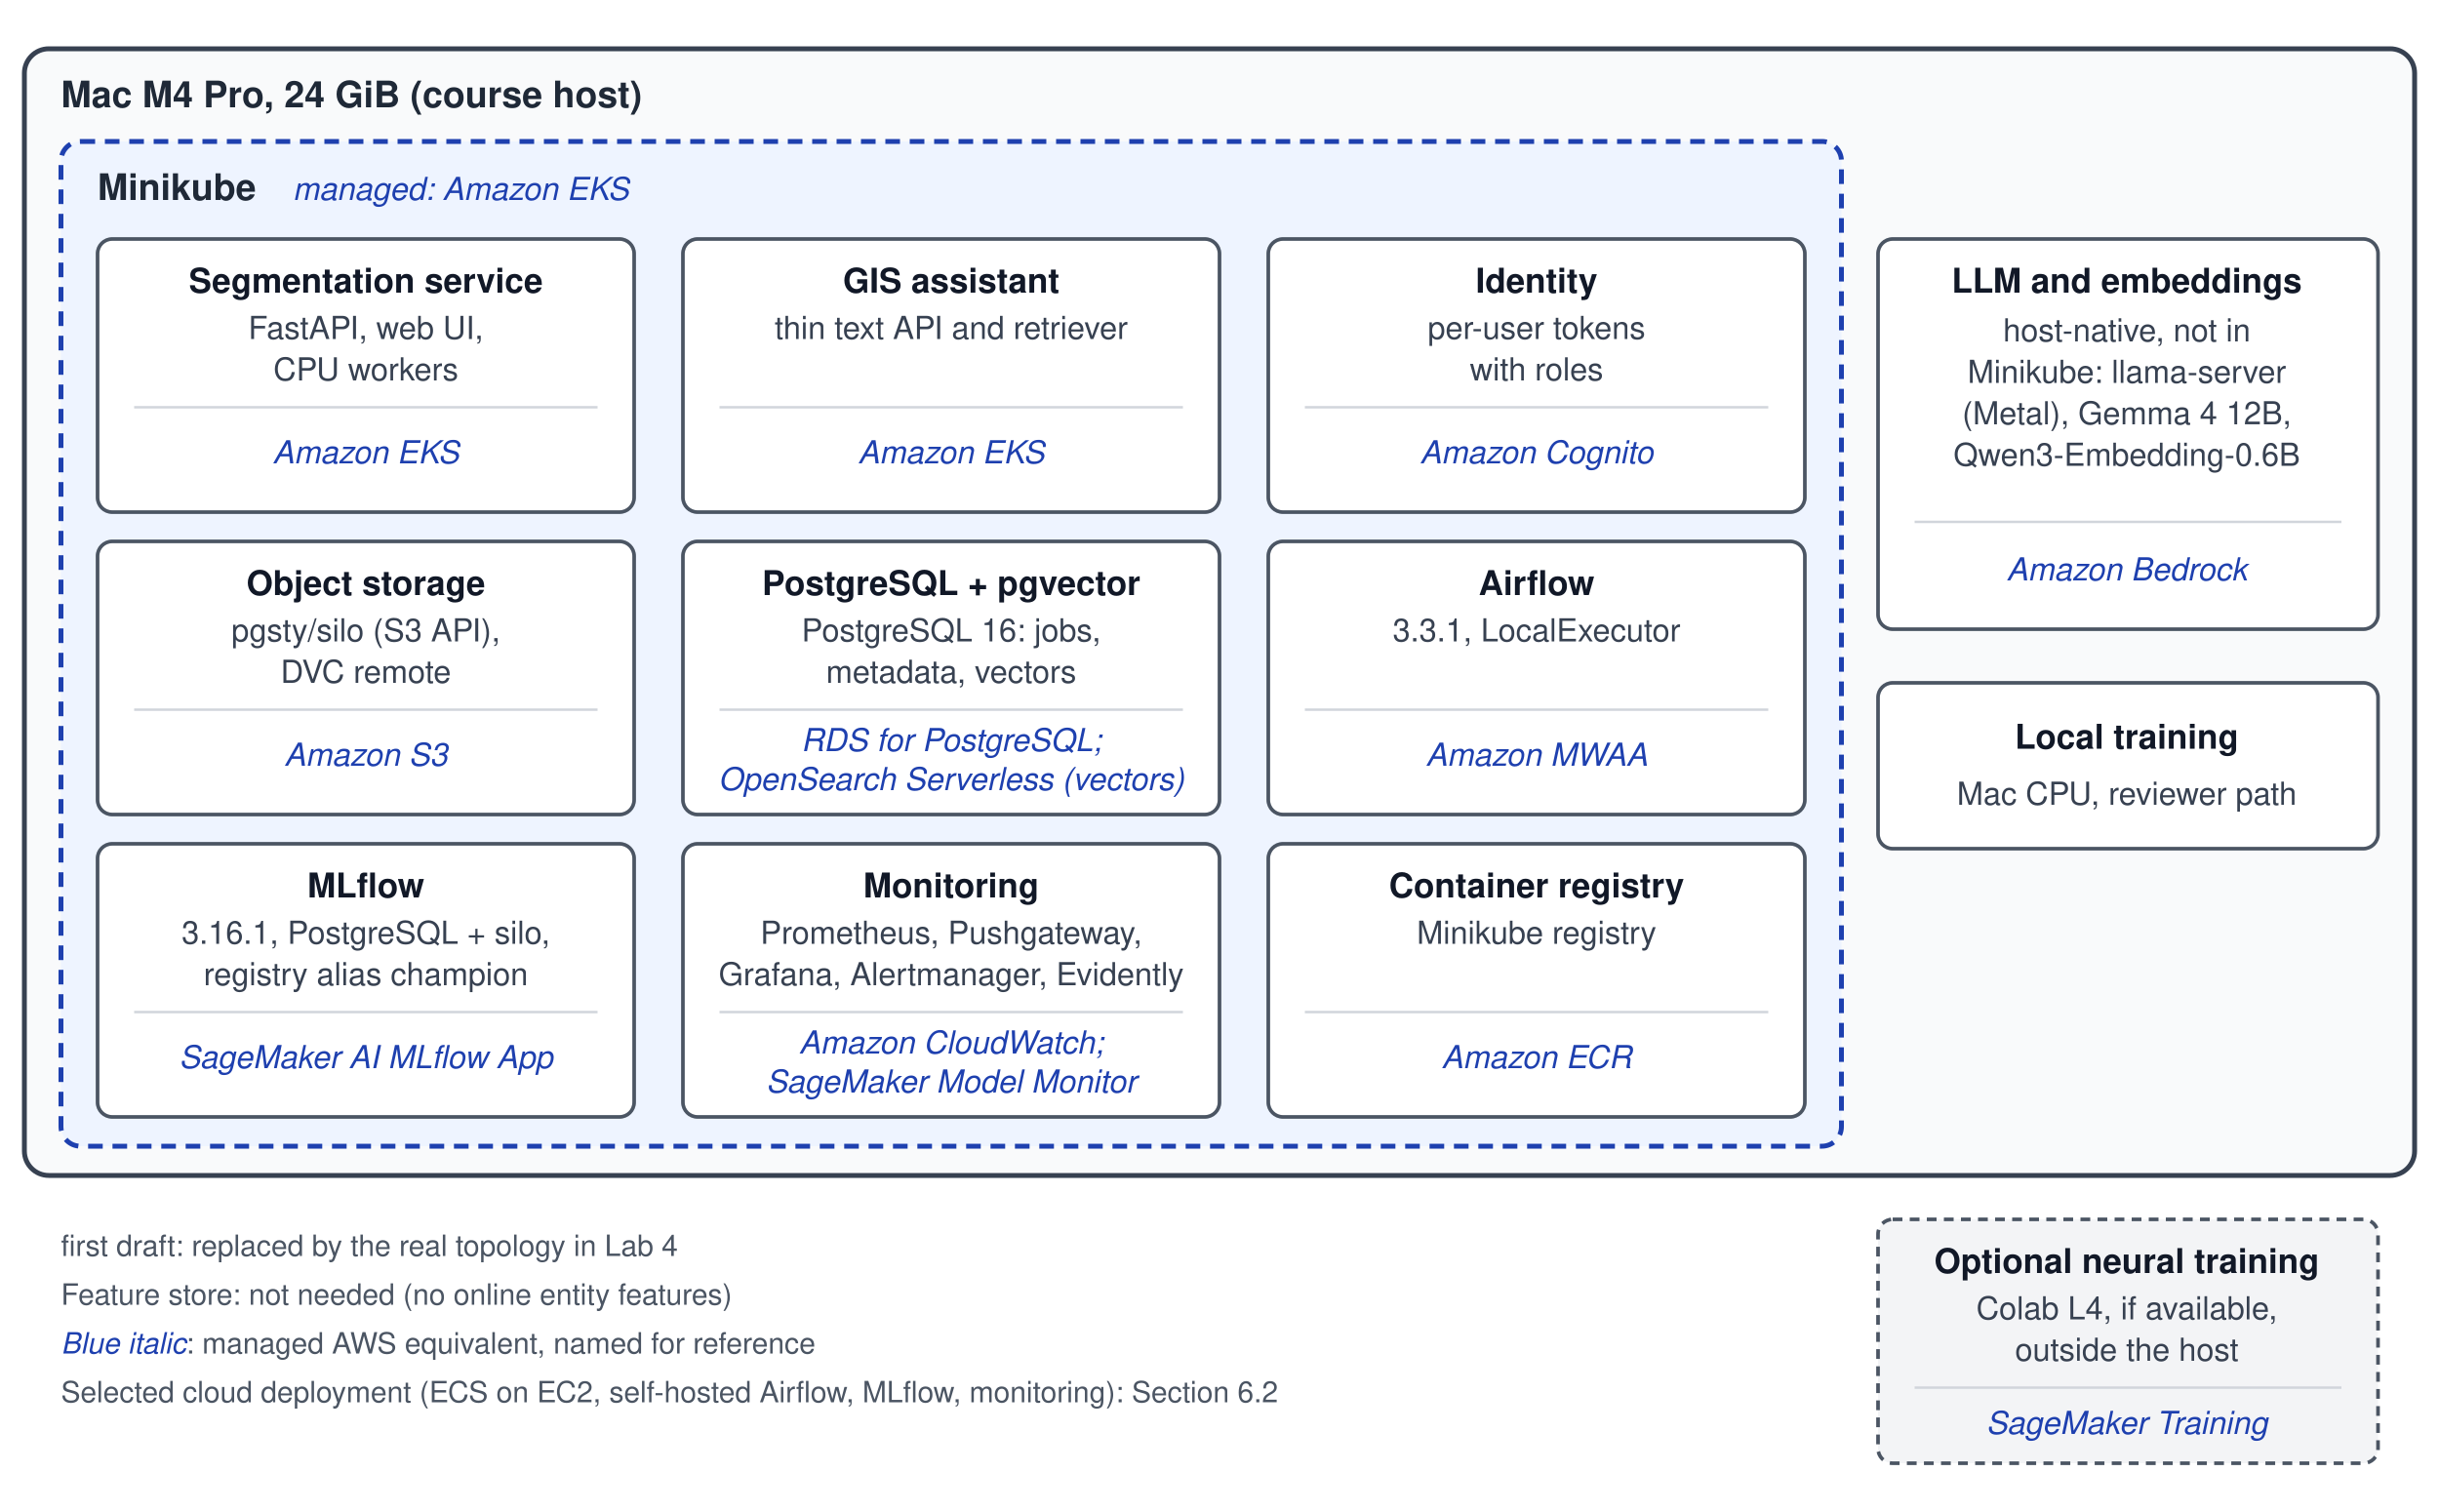
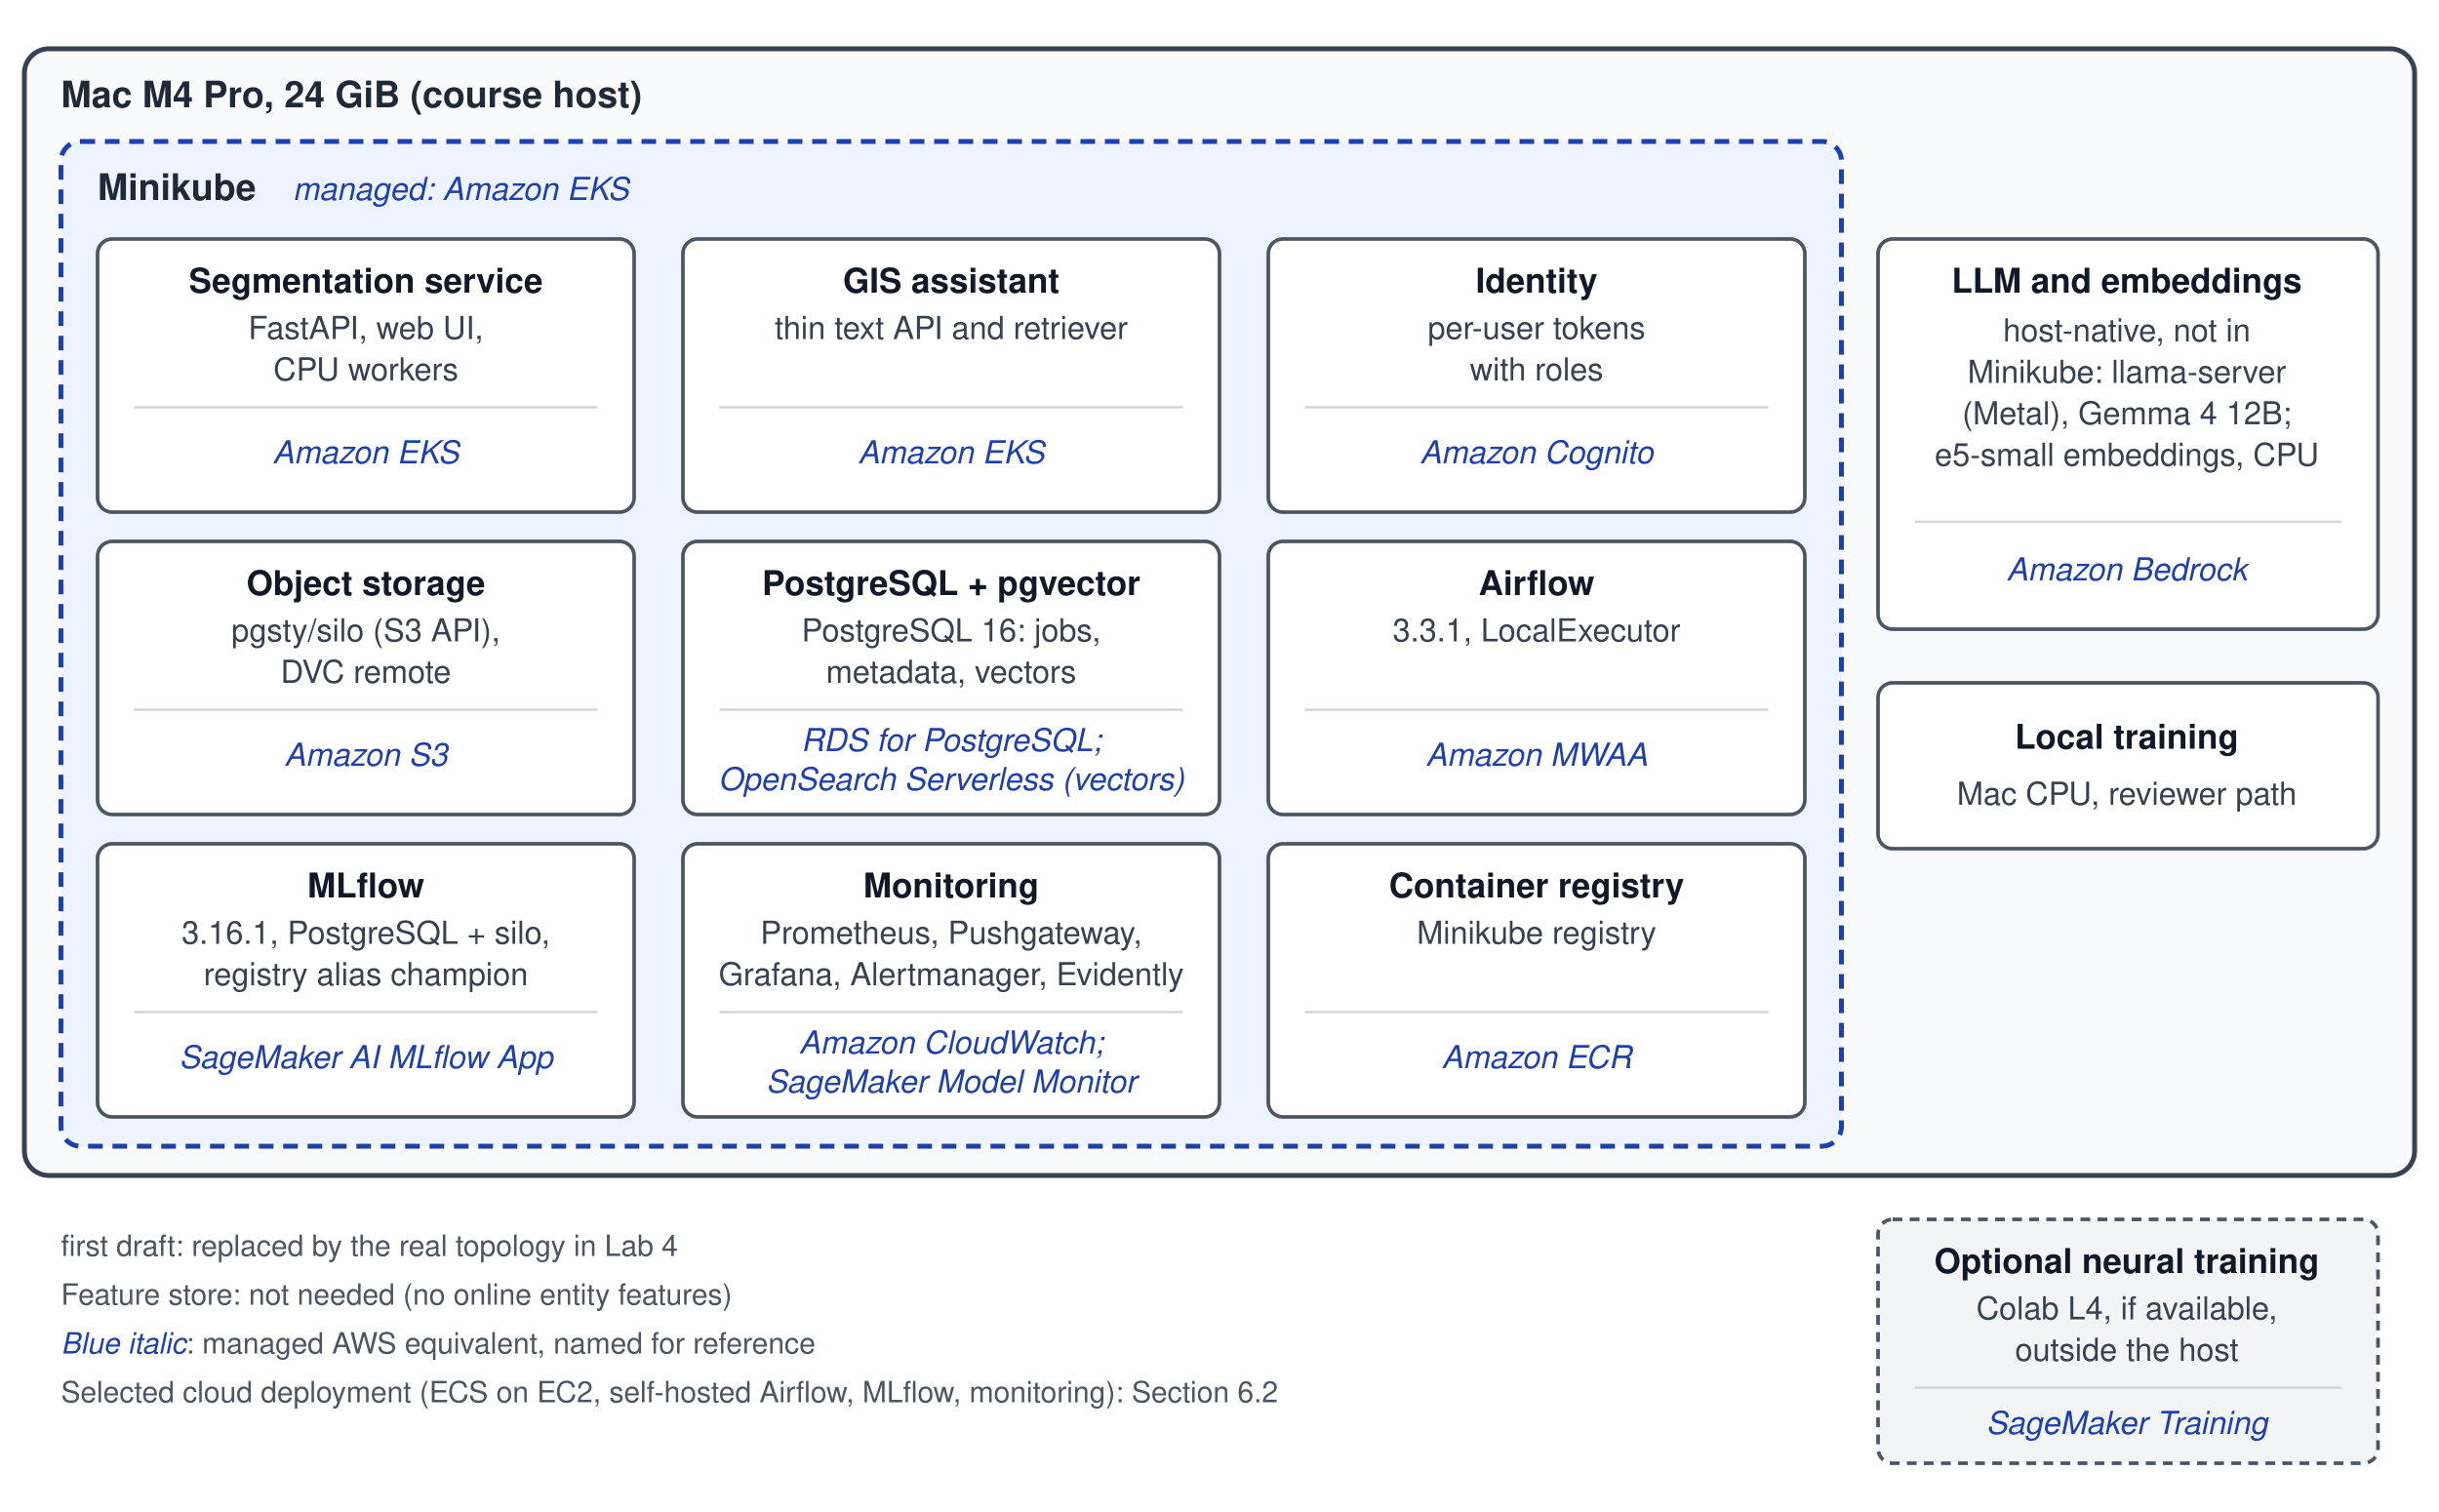
<svg xmlns="http://www.w3.org/2000/svg" viewBox="0 0 1000 620" width="1000" height="620" role="img" aria-labelledby="title desc">
  <style>
    text { font-family: Helvetica, Arial, sans-serif; fill: #111827; }
    .host { fill: #f9fafb; stroke: #374151; stroke-width: 2; }
    .k8s { fill: #eef4ff; stroke: #1e40af; stroke-width: 2; stroke-dasharray: 6 4; }
    .comp { fill: #ffffff; stroke: #4b5563; stroke-width: 1.5; }
    .extbox { fill: #f3f4f6; stroke: #4b5563; stroke-width: 1.5; stroke-dasharray: 4 3; }
    .area { font-size: 15px; font-weight: 700; fill: #1f2937; }
    .areasub { font-size: 13px; font-style: italic; fill: #1e40af; }
    .name { font-size: 14px; font-weight: 700; }
    .local { font-size: 13px; fill: #374151; }
    .managed { font-size: 13px; font-style: italic; fill: #1e40af; }
    .div { stroke: #d1d5db; stroke-width: 1; }
    .foot { font-size: 12px; fill: #4b5563; }
  </style>
  <rect width="1000" height="620" fill="#ffffff" />
  <rect class="host" x="10" y="20" width="980" height="462" rx="10" />
  <text class="area" x="25" y="44">Mac M4 Pro, 24 GiB (course host)</text>
  <rect class="k8s" x="25" y="58" width="730" height="412" rx="8" />
  <text class="area" x="40" y="82">Minikube</text>
  <text class="areasub" x="120" y="82">managed: Amazon EKS</text>
  <rect class="comp" x="40" y="98" width="220" height="112" rx="6" />
  <text class="name" x="150" y="120" text-anchor="middle">Segmentation service</text>
  <text class="local" x="150" y="139" text-anchor="middle">FastAPI, web UI,</text>
  <text class="local" x="150" y="156" text-anchor="middle">CPU workers</text>
  <line class="div" x1="55" y1="167" x2="245" y2="167" />
  <text class="managed" x="150" y="190" text-anchor="middle">Amazon EKS</text>
  <rect class="comp" x="280" y="98" width="220" height="112" rx="6" />
  <text class="name" x="390" y="120" text-anchor="middle">GIS assistant</text>
  <text class="local" x="390" y="139" text-anchor="middle">thin text API and retriever</text>
  <line class="div" x1="295" y1="167" x2="485" y2="167" />
  <text class="managed" x="390" y="190" text-anchor="middle">Amazon EKS</text>
  <rect class="comp" x="520" y="98" width="220" height="112" rx="6" />
  <text class="name" x="630" y="120" text-anchor="middle">Identity</text>
  <text class="local" x="630" y="139" text-anchor="middle">per-user tokens</text>
  <text class="local" x="630" y="156" text-anchor="middle">with roles</text>
  <line class="div" x1="535" y1="167" x2="725" y2="167" />
  <text class="managed" x="630" y="190" text-anchor="middle">Amazon Cognito</text>
  <rect class="comp" x="40" y="222" width="220" height="112" rx="6" />
  <text class="name" x="150" y="244" text-anchor="middle">Object storage</text>
  <text class="local" x="150" y="263" text-anchor="middle">pgsty/silo (S3 API),</text>
  <text class="local" x="150" y="280" text-anchor="middle">DVC remote</text>
  <line class="div" x1="55" y1="291" x2="245" y2="291" />
  <text class="managed" x="150" y="314" text-anchor="middle">Amazon S3</text>
  <rect class="comp" x="280" y="222" width="220" height="112" rx="6" />
  <text class="name" x="390" y="244" text-anchor="middle">PostgreSQL + pgvector</text>
  <text class="local" x="390" y="263" text-anchor="middle">PostgreSQL 16: jobs,</text>
  <text class="local" x="390" y="280" text-anchor="middle">metadata, vectors</text>
  <line class="div" x1="295" y1="291" x2="485" y2="291" />
  <text class="managed" x="390" y="308" text-anchor="middle">RDS for PostgreSQL;</text>
  <text class="managed" x="390" y="324" text-anchor="middle">OpenSearch Serverless (vectors)</text>
  <rect class="comp" x="520" y="222" width="220" height="112" rx="6" />
  <text class="name" x="630" y="244" text-anchor="middle">Airflow</text>
  <text class="local" x="630" y="263" text-anchor="middle">3.3.1, LocalExecutor</text>
  <line class="div" x1="535" y1="291" x2="725" y2="291" />
  <text class="managed" x="630" y="314" text-anchor="middle">Amazon MWAA</text>
  <rect class="comp" x="40" y="346" width="220" height="112" rx="6" />
  <text class="name" x="150" y="368" text-anchor="middle">MLflow</text>
  <text class="local" x="150" y="387" text-anchor="middle">3.16.1, PostgreSQL + silo,</text>
  <text class="local" x="150" y="404" text-anchor="middle">registry alias champion</text>
  <line class="div" x1="55" y1="415" x2="245" y2="415" />
  <text class="managed" x="150" y="438" text-anchor="middle">SageMaker AI MLflow App</text>
  <rect class="comp" x="280" y="346" width="220" height="112" rx="6" />
  <text class="name" x="390" y="368" text-anchor="middle">Monitoring</text>
  <text class="local" x="390" y="387" text-anchor="middle">Prometheus, Pushgateway,</text>
  <text class="local" x="390" y="404" text-anchor="middle">Grafana, Alertmanager, Evidently</text>
  <line class="div" x1="295" y1="415" x2="485" y2="415" />
  <text class="managed" x="390" y="432" text-anchor="middle">Amazon CloudWatch;</text>
  <text class="managed" x="390" y="448" text-anchor="middle">SageMaker Model Monitor</text>
  <rect class="comp" x="520" y="346" width="220" height="112" rx="6" />
  <text class="name" x="630" y="368" text-anchor="middle">Container registry</text>
  <text class="local" x="630" y="387" text-anchor="middle">Minikube registry</text>
  <line class="div" x1="535" y1="415" x2="725" y2="415" />
  <text class="managed" x="630" y="438" text-anchor="middle">Amazon ECR</text>
  <rect class="comp" x="770" y="98" width="205" height="160" rx="6" />
  <text class="name" x="872" y="120" text-anchor="middle">LLM and embeddings</text>
  <text class="local" x="872" y="140" text-anchor="middle">host-native, not in</text>
  <text class="local" x="872" y="157" text-anchor="middle">Minikube: llama-server</text>
-   <text class="local" x="872" y="174" text-anchor="middle">(Metal), Gemma 4 12B,</text>
-   <text class="local" x="872" y="191" text-anchor="middle">Qwen3-Embedding-0.6B</text>
+   <text class="local" x="872" y="174" text-anchor="middle">(Metal), Gemma 4 12B;</text>
+   <text class="local" x="872" y="191" text-anchor="middle">e5-small embeddings, CPU</text>
  <line class="div" x1="785" y1="214" x2="960" y2="214" />
  <text class="managed" x="872" y="238" text-anchor="middle">Amazon Bedrock</text>
  <rect class="comp" x="770" y="280" width="205" height="68" rx="6" />
  <text class="name" x="872" y="307" text-anchor="middle">Local training</text>
  <text class="local" x="872" y="330" text-anchor="middle">Mac CPU, reviewer path</text>
  <rect class="extbox" x="770" y="500" width="205" height="100" rx="6" />
  <text class="name" x="872" y="522" text-anchor="middle">Optional neural training</text>
  <text class="local" x="872" y="541" text-anchor="middle">Colab L4, if available,</text>
  <text class="local" x="872" y="558" text-anchor="middle">outside the host</text>
  <line class="div" x1="785" y1="569" x2="960" y2="569" />
  <text class="managed" x="872" y="588" text-anchor="middle">SageMaker Training</text>
  <text class="foot" x="25" y="515">first draft: replaced by the real topology in Lab 4</text>
  <text class="foot" x="25" y="535">Feature store: not needed (no online entity features)</text>
  <text class="foot" x="25" y="555">
    <tspan class="managed" style="font-size:12px">Blue italic</tspan>: managed AWS equivalent, named for reference</text>
  <text class="foot" x="25" y="575">Selected cloud deployment (ECS on EC2, self-hosted Airflow, MLflow, monitoring): Section 6.2</text>
</svg>
